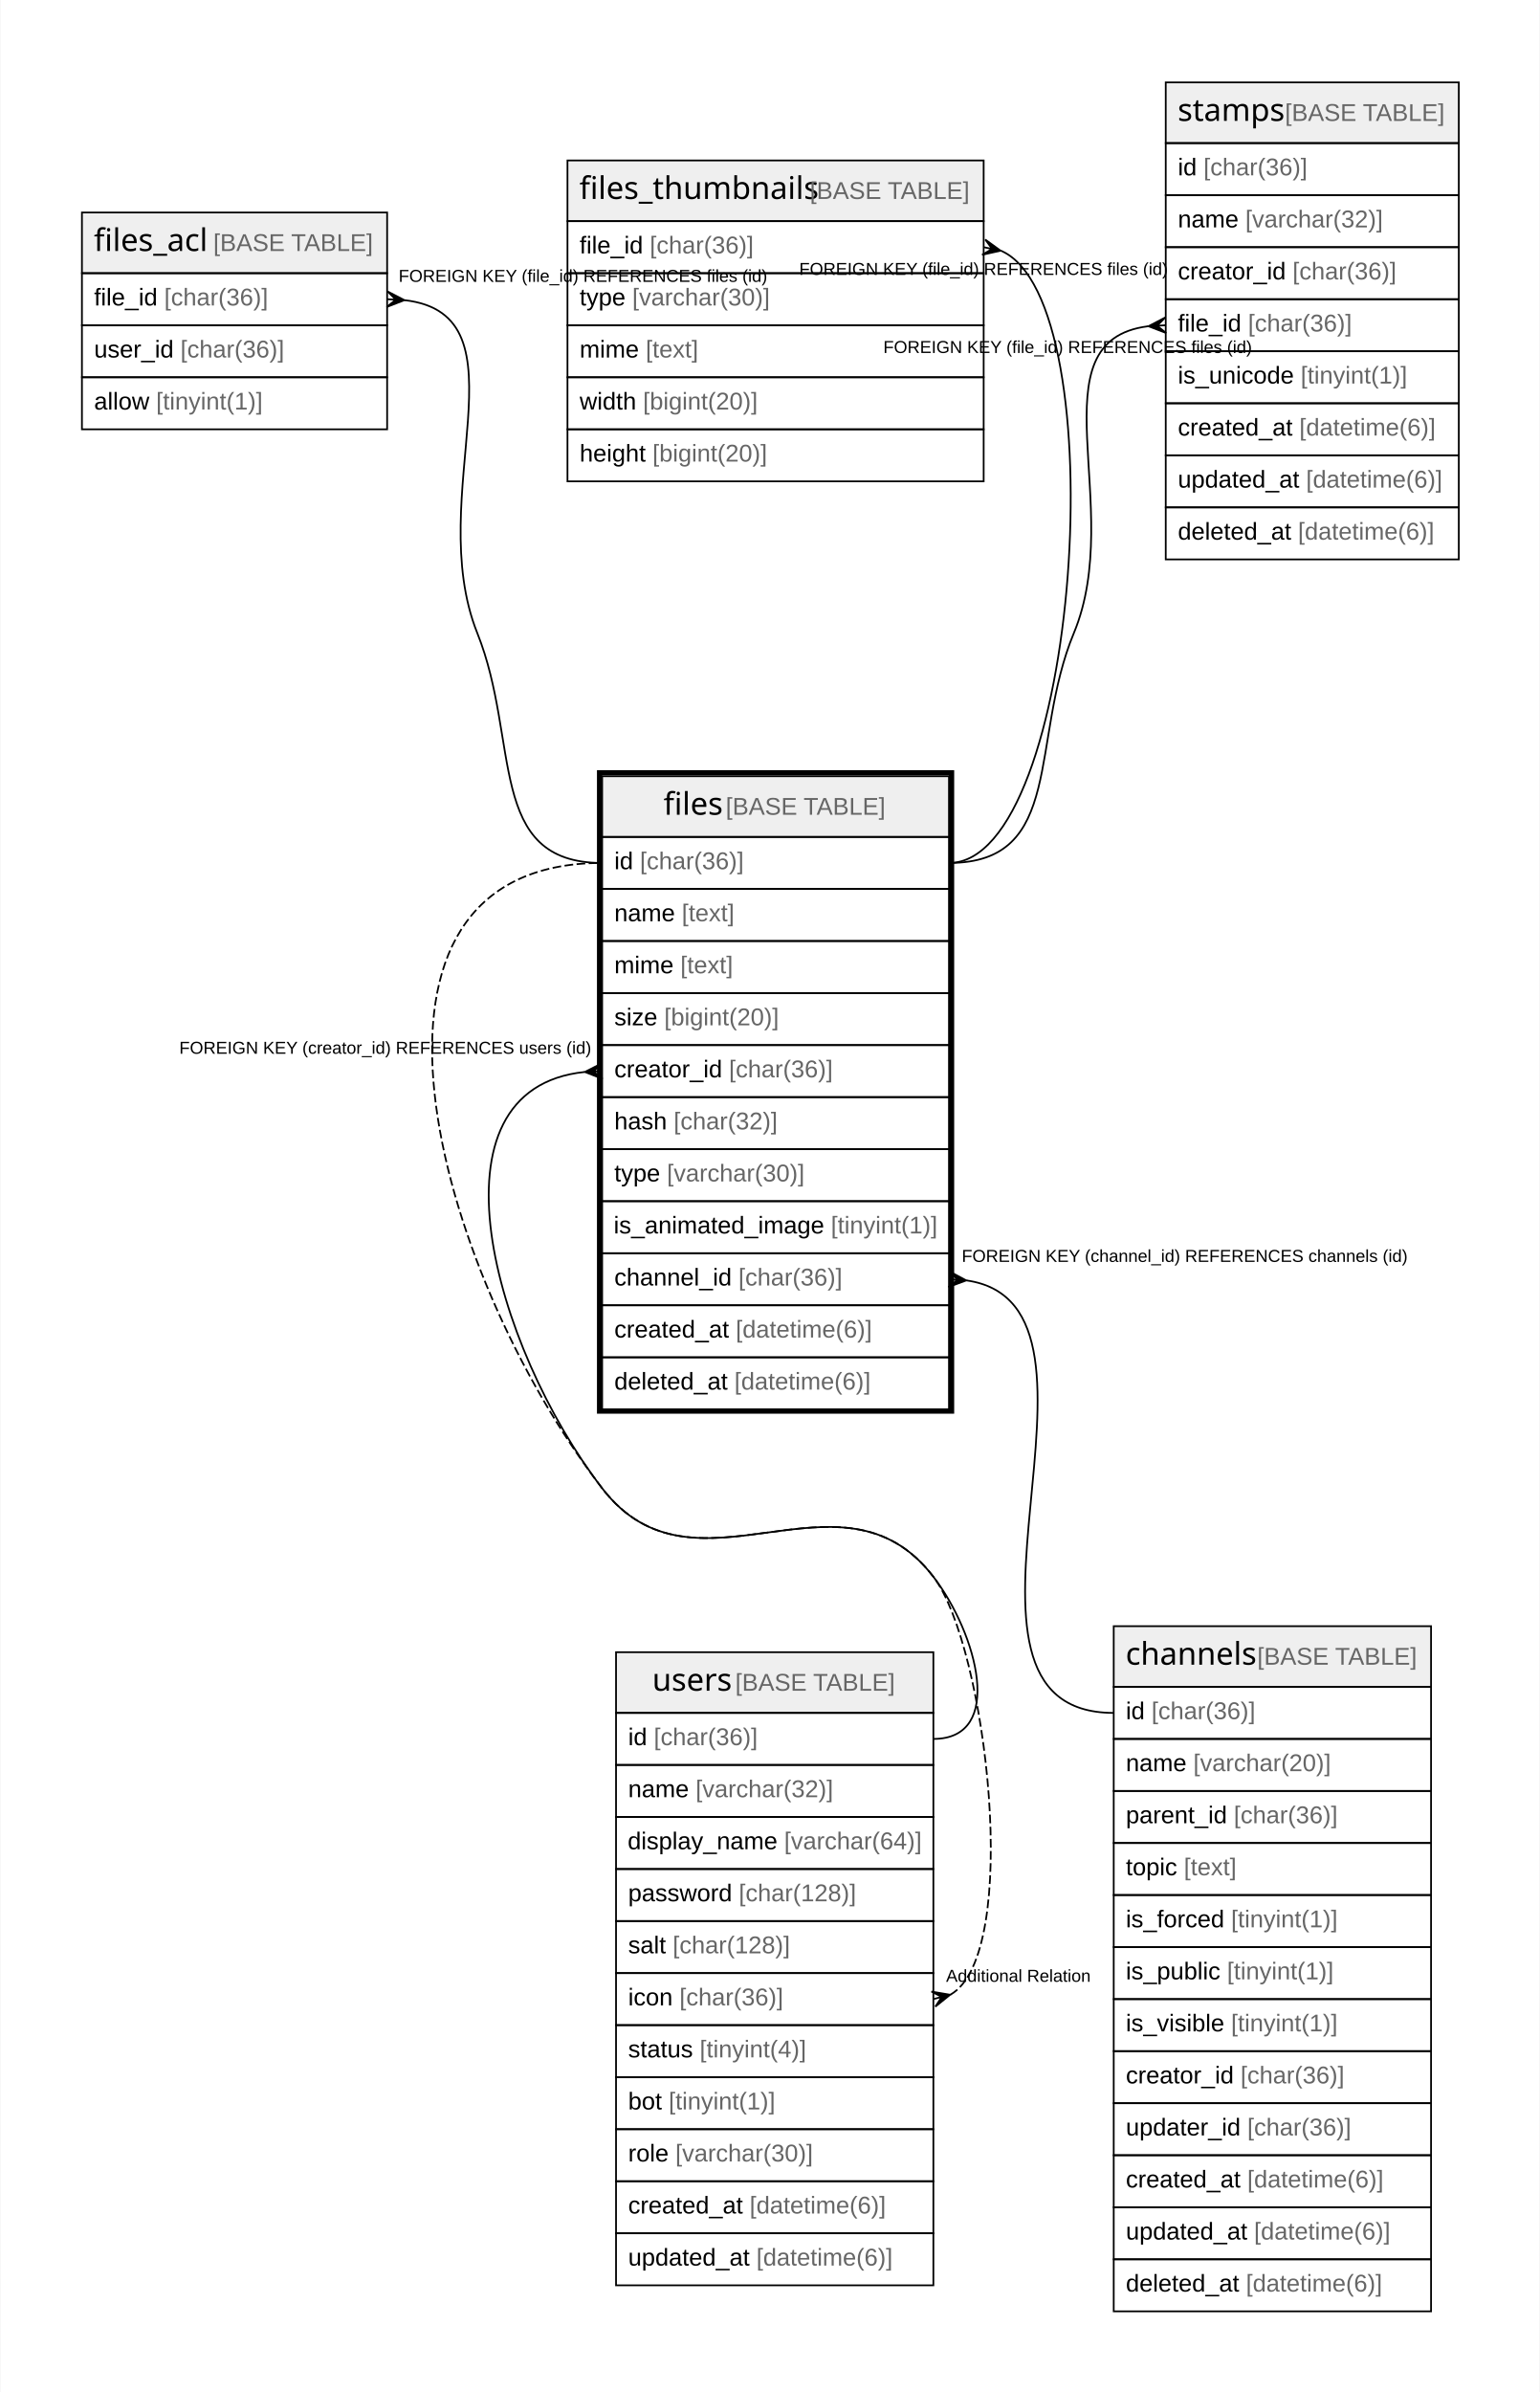
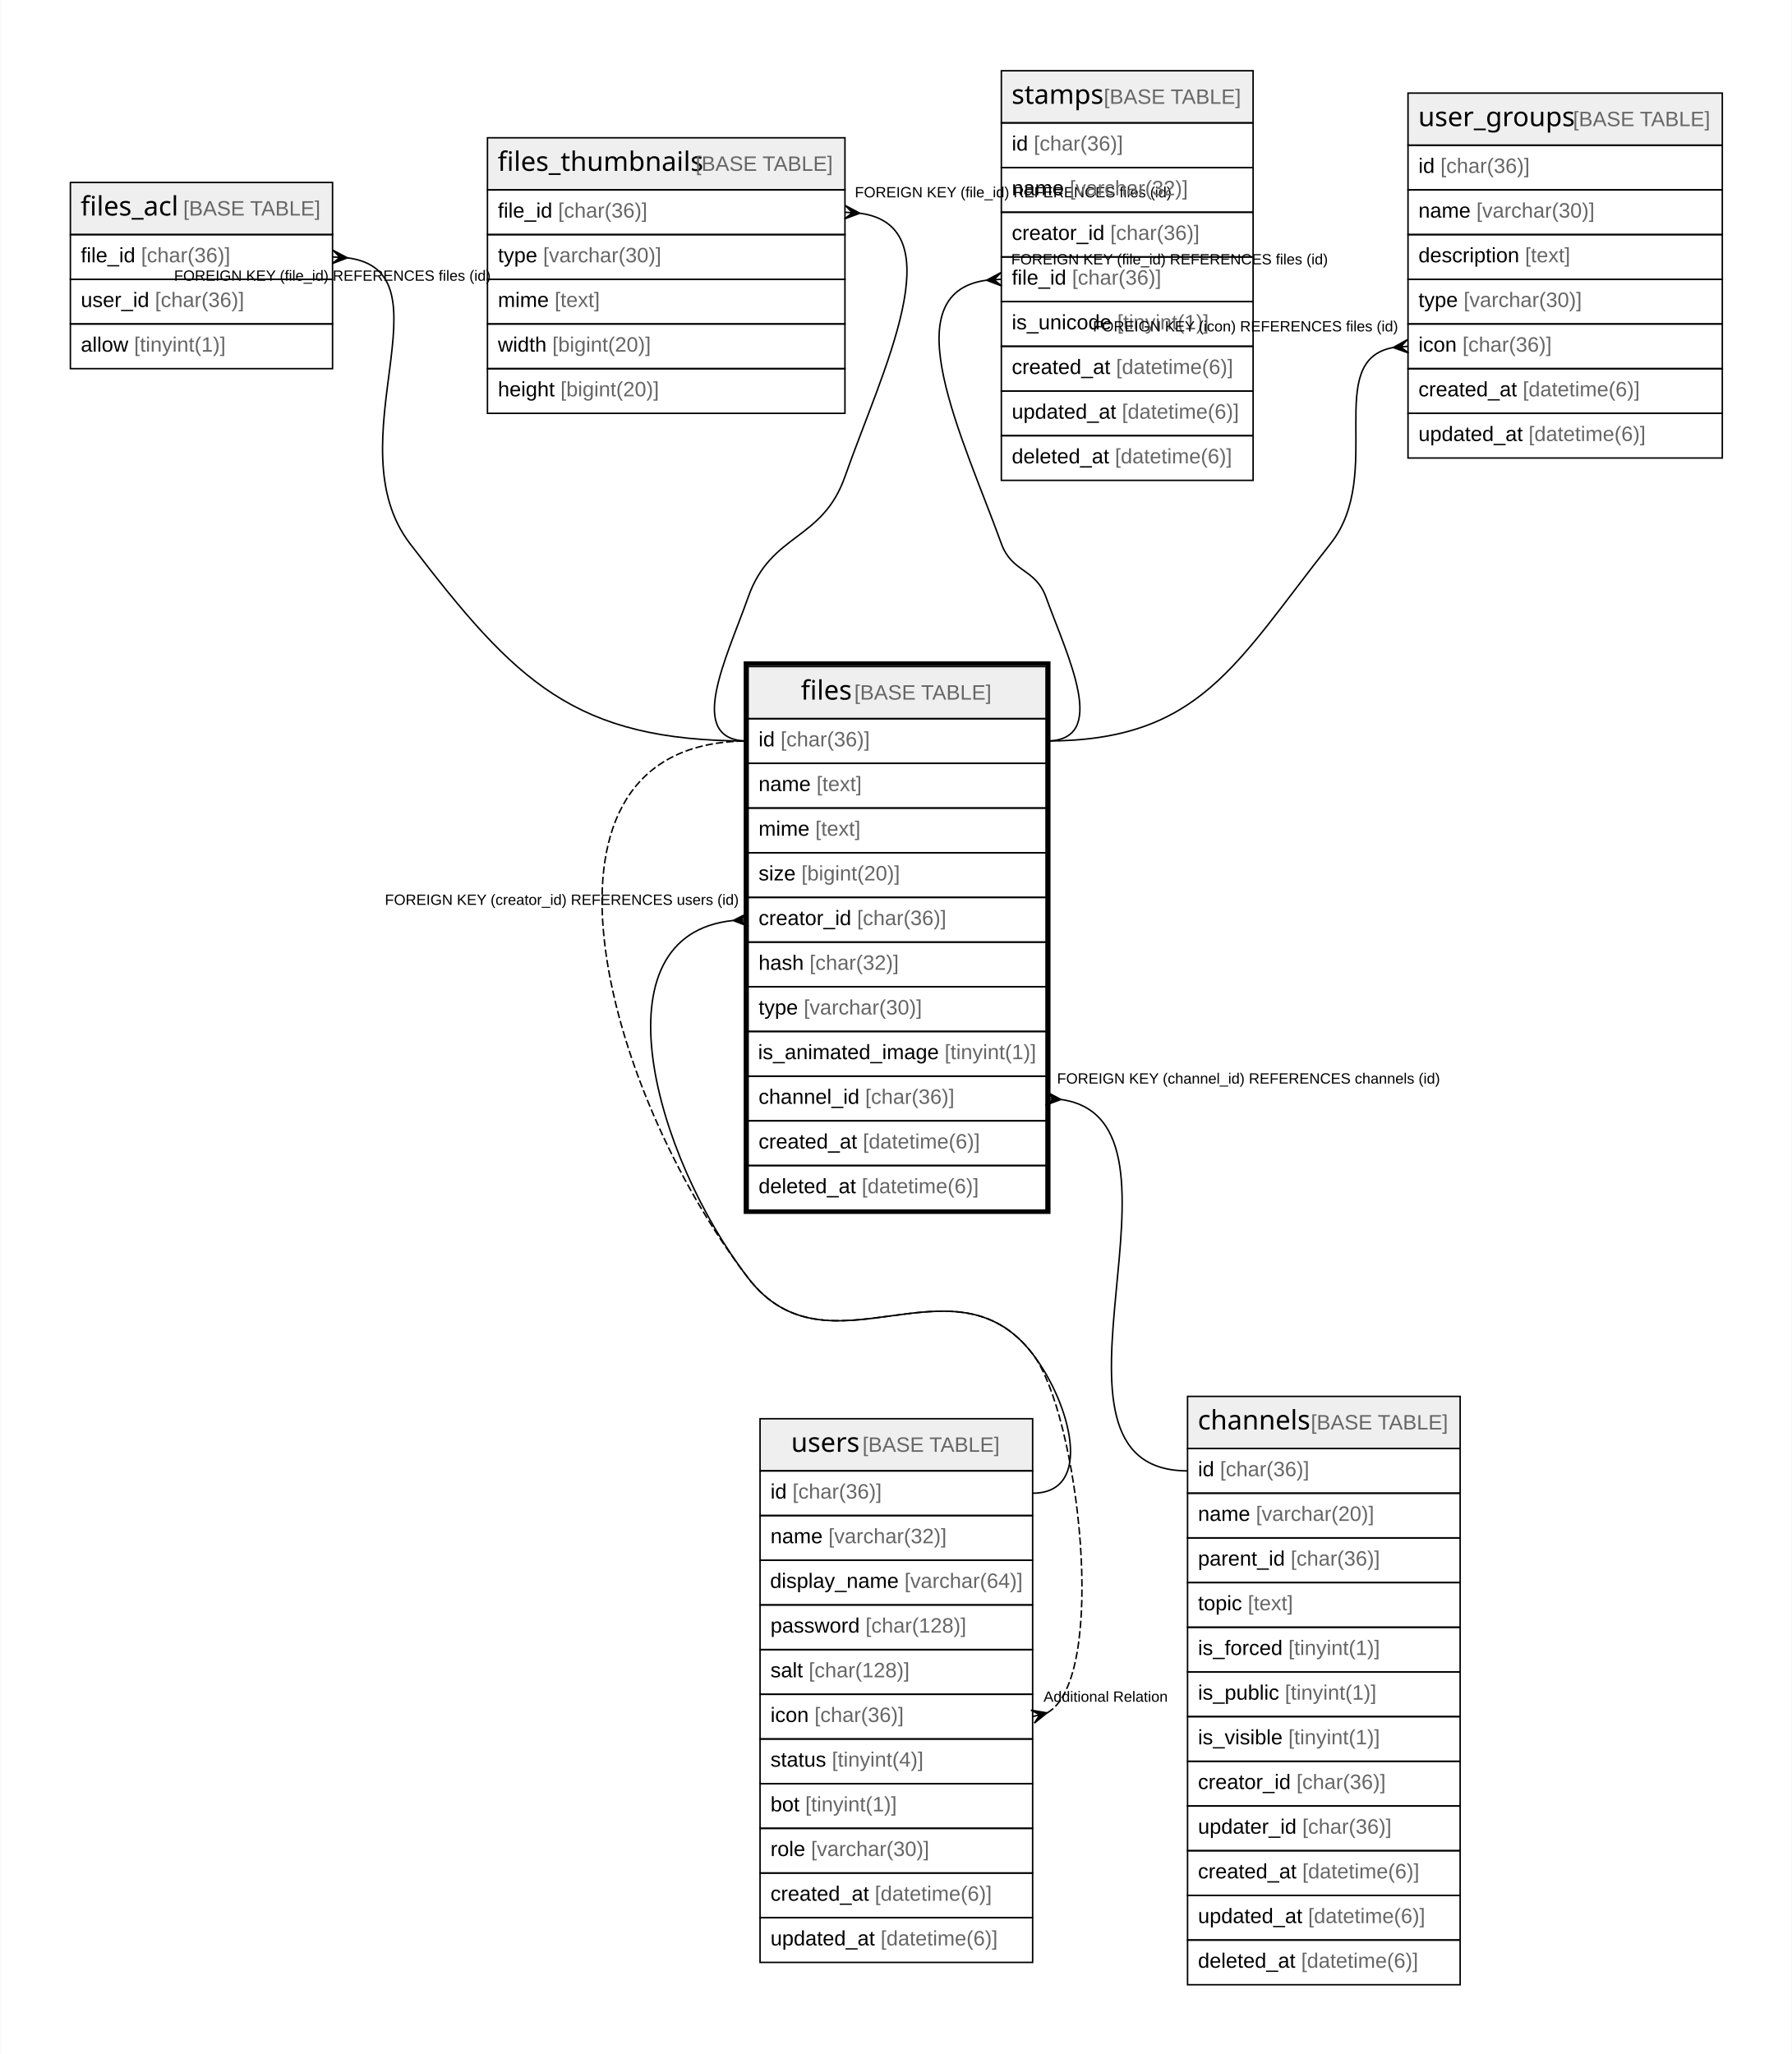
- <svg xmlns="http://www.w3.org/2000/svg" width="888pt" height="1379pt" viewBox="0.00 0.00 887.50 1379.00">
+ <svg xmlns="http://www.w3.org/2000/svg" width="1203pt" height="1379pt" viewBox="0.00 0.00 1202.50 1379.00">
  <g id="graph0" class="graph" transform="scale(1 1) rotate(0) translate(4 1375)">
-     <polygon fill="#ffffff" stroke="transparent" points="-4,4 -4,-1375 883.5,-1375 883.5,4 -4,4" />
+     <polygon fill="#ffffff" stroke="transparent" points="-4,4 -4,-1375 1198.5,-1375 1198.5,4 -4,4" />
    <g id="node1" class="node">
-       <polygon fill="#efefef" stroke="transparent" points="343,-892.5 343,-927.5 543,-927.5 543,-892.5 343,-892.5" />
-       <polygon fill="none" stroke="#000000" points="343,-892.5 343,-927.5 543,-927.5 543,-892.5 343,-892.5" />
-       <text text-anchor="start" x="378.375" y="-905.3" font-family="Arial Bold" font-size="18.00" fill="#000000">files</text>
-       <text text-anchor="start" x="410.372" y="-905.3" font-family="Arial" font-size="14.00" fill="#000000"> </text>
-       <text text-anchor="start" x="414.262" y="-905.3" font-family="Arial" font-size="14.00" fill="#666666">[BASE TABLE]</text>
-       <polygon fill="none" stroke="#000000" points="343,-862.5 343,-892.5 543,-892.5 543,-862.5 343,-862.5" />
-       <text text-anchor="start" x="350" y="-873.9" font-family="Arial" font-size="14.00" fill="#000000">id </text>
-       <text text-anchor="start" x="364.78" y="-873.9" font-family="Arial" font-size="14.00" fill="#666666">[char(36)]</text>
-       <polygon fill="none" stroke="#000000" points="343,-832.5 343,-862.5 543,-862.5 543,-832.5 343,-832.5" />
-       <text text-anchor="start" x="350" y="-843.9" font-family="Arial" font-size="14.00" fill="#000000">name </text>
-       <text text-anchor="start" x="388.899" y="-843.9" font-family="Arial" font-size="14.00" fill="#666666">[text]</text>
-       <polygon fill="none" stroke="#000000" points="343,-802.5 343,-832.5 543,-832.5 543,-802.5 343,-802.5" />
-       <text text-anchor="start" x="350" y="-813.9" font-family="Arial" font-size="14.00" fill="#000000">mime </text>
-       <text text-anchor="start" x="388.101" y="-813.9" font-family="Arial" font-size="14.00" fill="#666666">[text]</text>
-       <polygon fill="none" stroke="#000000" points="343,-772.5 343,-802.5 543,-802.5 543,-772.5 343,-772.5" />
-       <text text-anchor="start" x="350" y="-783.9" font-family="Arial" font-size="14.00" fill="#000000">size </text>
-       <text text-anchor="start" x="378.78" y="-783.9" font-family="Arial" font-size="14.00" fill="#666666">[bigint(20)]</text>
-       <polygon fill="none" stroke="#000000" points="343,-742.5 343,-772.5 543,-772.5 543,-742.5 343,-742.5" />
-       <text text-anchor="start" x="350" y="-753.9" font-family="Arial" font-size="14.00" fill="#000000">creator_id </text>
-       <text text-anchor="start" x="416.122" y="-753.9" font-family="Arial" font-size="14.00" fill="#666666">[char(36)]</text>
-       <polygon fill="none" stroke="#000000" points="343,-712.5 343,-742.5 543,-742.5 543,-712.5 343,-712.5" />
-       <text text-anchor="start" x="350" y="-723.9" font-family="Arial" font-size="14.00" fill="#000000">hash </text>
-       <text text-anchor="start" x="384.238" y="-723.9" font-family="Arial" font-size="14.00" fill="#666666">[char(32)]</text>
-       <polygon fill="none" stroke="#000000" points="343,-682.5 343,-712.5 543,-712.5 543,-682.5 343,-682.5" />
-       <text text-anchor="start" x="350" y="-693.9" font-family="Arial" font-size="14.00" fill="#000000">type </text>
-       <text text-anchor="start" x="380.346" y="-693.9" font-family="Arial" font-size="14.00" fill="#666666">[varchar(30)]</text>
-       <polygon fill="none" stroke="#000000" points="343,-652.5 343,-682.5 543,-682.5 543,-652.5 343,-652.5" />
-       <text text-anchor="start" x="349.654" y="-663.9" font-family="Arial" font-size="14.00" fill="#000000">is_animated_image </text>
-       <text text-anchor="start" x="474.902" y="-663.9" font-family="Arial" font-size="14.00" fill="#666666">[tinyint(1)]</text>
-       <polygon fill="none" stroke="#000000" points="343,-622.5 343,-652.5 543,-652.5 543,-622.5 343,-622.5" />
-       <text text-anchor="start" x="350" y="-633.9" font-family="Arial" font-size="14.00" fill="#000000">channel_id </text>
-       <text text-anchor="start" x="421.582" y="-633.9" font-family="Arial" font-size="14.00" fill="#666666">[char(36)]</text>
-       <polygon fill="none" stroke="#000000" points="343,-592.5 343,-622.5 543,-622.5 543,-592.5 343,-592.5" />
-       <text text-anchor="start" x="350" y="-603.9" font-family="Arial" font-size="14.00" fill="#000000">created_at </text>
-       <text text-anchor="start" x="420.028" y="-603.9" font-family="Arial" font-size="14.00" fill="#666666">[datetime(6)]</text>
-       <polygon fill="none" stroke="#000000" points="343,-562.5 343,-592.5 543,-592.5 543,-562.5 343,-562.5" />
-       <text text-anchor="start" x="350" y="-573.9" font-family="Arial" font-size="14.00" fill="#000000">deleted_at </text>
-       <text text-anchor="start" x="419.257" y="-573.9" font-family="Arial" font-size="14.00" fill="#666666">[datetime(6)]</text>
-       <polygon fill="none" stroke="#000000" stroke-width="3" points="341.5,-561.5 341.5,-929.5 544.5,-929.5 544.5,-561.5 341.5,-561.5" />
-     </g>
-     <g id="node5" class="node">
-       <polygon fill="#efefef" stroke="transparent" points="351,-387.5 351,-422.5 534,-422.5 534,-387.5 351,-387.5" />
-       <polygon fill="none" stroke="#000000" points="351,-387.5 351,-422.5 534,-422.5 534,-387.5 351,-387.5" />
-       <text text-anchor="start" x="371.871" y="-400.3" font-family="Arial Bold" font-size="18.00" fill="#000000">users</text>
-       <text text-anchor="start" x="415.875" y="-400.3" font-family="Arial" font-size="14.00" fill="#000000"> </text>
-       <text text-anchor="start" x="419.766" y="-400.3" font-family="Arial" font-size="14.00" fill="#666666">[BASE TABLE]</text>
-       <polygon fill="none" stroke="#000000" points="351,-357.5 351,-387.5 534,-387.5 534,-357.5 351,-357.5" />
-       <text text-anchor="start" x="358" y="-368.9" font-family="Arial" font-size="14.00" fill="#000000">id </text>
-       <text text-anchor="start" x="372.78" y="-368.9" font-family="Arial" font-size="14.00" fill="#666666">[char(36)]</text>
-       <polygon fill="none" stroke="#000000" points="351,-327.5 351,-357.5 534,-357.5 534,-327.5 351,-327.5" />
-       <text text-anchor="start" x="358" y="-338.9" font-family="Arial" font-size="14.00" fill="#000000">name </text>
-       <text text-anchor="start" x="396.899" y="-338.9" font-family="Arial" font-size="14.00" fill="#666666">[varchar(32)]</text>
-       <polygon fill="none" stroke="#000000" points="351,-297.5 351,-327.5 534,-327.5 534,-297.5 351,-297.5" />
-       <text text-anchor="start" x="357.71" y="-308.9" font-family="Arial" font-size="14.00" fill="#000000">display_name </text>
-       <text text-anchor="start" x="447.953" y="-308.9" font-family="Arial" font-size="14.00" fill="#666666">[varchar(64)]</text>
-       <polygon fill="none" stroke="#000000" points="351,-267.5 351,-297.5 534,-297.5 534,-267.5 351,-267.5" />
-       <text text-anchor="start" x="358" y="-278.9" font-family="Arial" font-size="14.00" fill="#000000">password </text>
-       <text text-anchor="start" x="421.788" y="-278.9" font-family="Arial" font-size="14.00" fill="#666666">[char(128)]</text>
-       <polygon fill="none" stroke="#000000" points="351,-237.5 351,-267.5 534,-267.5 534,-237.5 351,-237.5" />
-       <text text-anchor="start" x="358" y="-248.9" font-family="Arial" font-size="14.00" fill="#000000">salt </text>
-       <text text-anchor="start" x="383.67" y="-248.9" font-family="Arial" font-size="14.00" fill="#666666">[char(128)]</text>
-       <polygon fill="none" stroke="#000000" points="351,-207.5 351,-237.5 534,-237.5 534,-207.5 351,-207.5" />
-       <text text-anchor="start" x="358" y="-218.9" font-family="Arial" font-size="14.00" fill="#000000">icon </text>
-       <text text-anchor="start" x="387.562" y="-218.9" font-family="Arial" font-size="14.00" fill="#666666">[char(36)]</text>
-       <polygon fill="none" stroke="#000000" points="351,-177.5 351,-207.5 534,-207.5 534,-177.5 351,-177.5" />
-       <text text-anchor="start" x="358" y="-188.9" font-family="Arial" font-size="14.00" fill="#000000">status </text>
-       <text text-anchor="start" x="399.237" y="-188.9" font-family="Arial" font-size="14.00" fill="#666666">[tinyint(4)]</text>
-       <polygon fill="none" stroke="#000000" points="351,-147.5 351,-177.5 534,-177.5 534,-147.5 351,-147.5" />
-       <text text-anchor="start" x="358" y="-158.9" font-family="Arial" font-size="14.00" fill="#000000">bot </text>
-       <text text-anchor="start" x="381.346" y="-158.9" font-family="Arial" font-size="14.00" fill="#666666">[tinyint(1)]</text>
-       <polygon fill="none" stroke="#000000" points="351,-117.5 351,-147.5 534,-147.5 534,-117.5 351,-117.5" />
-       <text text-anchor="start" x="358" y="-128.9" font-family="Arial" font-size="14.00" fill="#000000">role </text>
-       <text text-anchor="start" x="385.223" y="-128.9" font-family="Arial" font-size="14.00" fill="#666666">[varchar(30)]</text>
-       <polygon fill="none" stroke="#000000" points="351,-87.5 351,-117.5 534,-117.5 534,-87.5 351,-87.5" />
-       <text text-anchor="start" x="358" y="-98.9" font-family="Arial" font-size="14.00" fill="#000000">created_at </text>
-       <text text-anchor="start" x="428.028" y="-98.9" font-family="Arial" font-size="14.00" fill="#666666">[datetime(6)]</text>
-       <polygon fill="none" stroke="#000000" points="351,-57.5 351,-87.5 534,-87.5 534,-57.5 351,-57.5" />
-       <text text-anchor="start" x="358" y="-68.9" font-family="Arial" font-size="14.00" fill="#000000">updated_at </text>
-       <text text-anchor="start" x="431.933" y="-68.9" font-family="Arial" font-size="14.00" fill="#666666">[datetime(6)]</text>
-     </g>
-     <g id="edge5" class="edge">
-       <path fill="none" stroke="#000000" d="M332.84,-756.993C238.911,-747.237 280.055,-598.958 343,-517 396.518,-447.317 480.482,-535.683 534,-466 559.312,-433.043 575.556,-372.5 534,-372.5" />
-       <polygon fill="#000000" stroke="#000000" points="333.012,-757.002 342.776,-761.994 338.006,-757.251 343,-757.5 343,-757.5 343,-757.5 338.006,-757.251 343.224,-753.006 333.012,-757.002 333.012,-757.002" />
-       <text text-anchor="start" x="99.112" y="-767.5" font-family="Arial" font-size="10.00" fill="#000000">FOREIGN KEY (creator_id) REFERENCES users (id)</text>
+       <polygon fill="#efefef" stroke="transparent" points="498,-892.5 498,-927.5 698,-927.5 698,-892.5 498,-892.5" />
+       <polygon fill="none" stroke="#000000" points="498,-892.5 498,-927.5 698,-927.5 698,-892.5 498,-892.5" />
+       <text text-anchor="start" x="533.375" y="-905.3" font-family="Arial Bold" font-size="18.00" fill="#000000">files</text>
+       <text text-anchor="start" x="565.371" y="-905.3" font-family="Arial" font-size="14.00" fill="#000000"> </text>
+       <text text-anchor="start" x="569.262" y="-905.3" font-family="Arial" font-size="14.00" fill="#666666">[BASE TABLE]</text>
+       <polygon fill="none" stroke="#000000" points="498,-862.5 498,-892.5 698,-892.5 698,-862.5 498,-862.5" />
+       <text text-anchor="start" x="505" y="-873.9" font-family="Arial" font-size="14.00" fill="#000000">id </text>
+       <text text-anchor="start" x="519.78" y="-873.9" font-family="Arial" font-size="14.00" fill="#666666">[char(36)]</text>
+       <polygon fill="none" stroke="#000000" points="498,-832.5 498,-862.5 698,-862.5 698,-832.5 498,-832.5" />
+       <text text-anchor="start" x="505" y="-843.9" font-family="Arial" font-size="14.00" fill="#000000">name </text>
+       <text text-anchor="start" x="543.899" y="-843.9" font-family="Arial" font-size="14.00" fill="#666666">[text]</text>
+       <polygon fill="none" stroke="#000000" points="498,-802.5 498,-832.5 698,-832.5 698,-802.5 498,-802.5" />
+       <text text-anchor="start" x="505" y="-813.9" font-family="Arial" font-size="14.00" fill="#000000">mime </text>
+       <text text-anchor="start" x="543.101" y="-813.9" font-family="Arial" font-size="14.00" fill="#666666">[text]</text>
+       <polygon fill="none" stroke="#000000" points="498,-772.5 498,-802.5 698,-802.5 698,-772.5 498,-772.5" />
+       <text text-anchor="start" x="505" y="-783.9" font-family="Arial" font-size="14.00" fill="#000000">size </text>
+       <text text-anchor="start" x="533.78" y="-783.9" font-family="Arial" font-size="14.00" fill="#666666">[bigint(20)]</text>
+       <polygon fill="none" stroke="#000000" points="498,-742.5 498,-772.5 698,-772.5 698,-742.5 498,-742.5" />
+       <text text-anchor="start" x="505" y="-753.9" font-family="Arial" font-size="14.00" fill="#000000">creator_id </text>
+       <text text-anchor="start" x="571.122" y="-753.9" font-family="Arial" font-size="14.00" fill="#666666">[char(36)]</text>
+       <polygon fill="none" stroke="#000000" points="498,-712.5 498,-742.5 698,-742.5 698,-712.5 498,-712.5" />
+       <text text-anchor="start" x="505" y="-723.9" font-family="Arial" font-size="14.00" fill="#000000">hash </text>
+       <text text-anchor="start" x="539.238" y="-723.9" font-family="Arial" font-size="14.00" fill="#666666">[char(32)]</text>
+       <polygon fill="none" stroke="#000000" points="498,-682.5 498,-712.5 698,-712.5 698,-682.5 498,-682.5" />
+       <text text-anchor="start" x="505" y="-693.9" font-family="Arial" font-size="14.00" fill="#000000">type </text>
+       <text text-anchor="start" x="535.346" y="-693.9" font-family="Arial" font-size="14.00" fill="#666666">[varchar(30)]</text>
+       <polygon fill="none" stroke="#000000" points="498,-652.5 498,-682.5 698,-682.5 698,-652.5 498,-652.5" />
+       <text text-anchor="start" x="504.654" y="-663.9" font-family="Arial" font-size="14.00" fill="#000000">is_animated_image </text>
+       <text text-anchor="start" x="629.902" y="-663.9" font-family="Arial" font-size="14.00" fill="#666666">[tinyint(1)]</text>
+       <polygon fill="none" stroke="#000000" points="498,-622.5 498,-652.5 698,-652.5 698,-622.5 498,-622.5" />
+       <text text-anchor="start" x="505" y="-633.9" font-family="Arial" font-size="14.00" fill="#000000">channel_id </text>
+       <text text-anchor="start" x="576.582" y="-633.9" font-family="Arial" font-size="14.00" fill="#666666">[char(36)]</text>
+       <polygon fill="none" stroke="#000000" points="498,-592.5 498,-622.5 698,-622.5 698,-592.5 498,-592.5" />
+       <text text-anchor="start" x="505" y="-603.9" font-family="Arial" font-size="14.00" fill="#000000">created_at </text>
+       <text text-anchor="start" x="575.028" y="-603.9" font-family="Arial" font-size="14.00" fill="#666666">[datetime(6)]</text>
+       <polygon fill="none" stroke="#000000" points="498,-562.5 498,-592.5 698,-592.5 698,-562.5 498,-562.5" />
+       <text text-anchor="start" x="505" y="-573.9" font-family="Arial" font-size="14.00" fill="#000000">deleted_at </text>
+       <text text-anchor="start" x="574.257" y="-573.9" font-family="Arial" font-size="14.00" fill="#666666">[datetime(6)]</text>
+       <polygon fill="none" stroke="#000000" stroke-width="3" points="496.5,-561.5 496.5,-929.5 699.5,-929.5 699.5,-561.5 496.5,-561.5" />
    </g>
    <g id="node6" class="node">
-       <polygon fill="#efefef" stroke="transparent" points="638,-402.5 638,-437.5 821,-437.5 821,-402.5 638,-402.5" />
-       <polygon fill="none" stroke="#000000" points="638,-402.5 638,-437.5 821,-437.5 821,-402.5 638,-402.5" />
-       <text text-anchor="start" x="644.861" y="-415.3" font-family="Arial Bold" font-size="18.00" fill="#000000">channels</text>
-       <text text-anchor="start" x="716.886" y="-415.3" font-family="Arial" font-size="14.00" fill="#000000"> </text>
-       <text text-anchor="start" x="720.776" y="-415.3" font-family="Arial" font-size="14.00" fill="#666666">[BASE TABLE]</text>
-       <polygon fill="none" stroke="#000000" points="638,-372.5 638,-402.5 821,-402.5 821,-372.5 638,-372.5" />
-       <text text-anchor="start" x="645" y="-383.9" font-family="Arial" font-size="14.00" fill="#000000">id </text>
-       <text text-anchor="start" x="659.78" y="-383.9" font-family="Arial" font-size="14.00" fill="#666666">[char(36)]</text>
-       <polygon fill="none" stroke="#000000" points="638,-342.5 638,-372.5 821,-372.5 821,-342.5 638,-342.5" />
-       <text text-anchor="start" x="645" y="-353.9" font-family="Arial" font-size="14.00" fill="#000000">name </text>
-       <text text-anchor="start" x="683.899" y="-353.9" font-family="Arial" font-size="14.00" fill="#666666">[varchar(20)]</text>
-       <polygon fill="none" stroke="#000000" points="638,-312.5 638,-342.5 821,-342.5 821,-312.5 638,-312.5" />
-       <text text-anchor="start" x="645" y="-323.9" font-family="Arial" font-size="14.00" fill="#000000">parent_id </text>
-       <text text-anchor="start" x="707.244" y="-323.9" font-family="Arial" font-size="14.00" fill="#666666">[char(36)]</text>
-       <polygon fill="none" stroke="#000000" points="638,-282.5 638,-312.5 821,-312.5 821,-282.5 638,-282.5" />
-       <text text-anchor="start" x="645" y="-293.9" font-family="Arial" font-size="14.00" fill="#000000">topic </text>
-       <text text-anchor="start" x="678.453" y="-293.9" font-family="Arial" font-size="14.00" fill="#666666">[text]</text>
-       <polygon fill="none" stroke="#000000" points="638,-252.5 638,-282.5 821,-282.5 821,-252.5 638,-252.5" />
-       <text text-anchor="start" x="645" y="-263.9" font-family="Arial" font-size="14.00" fill="#000000">is_forced </text>
-       <text text-anchor="start" x="705.679" y="-263.9" font-family="Arial" font-size="14.00" fill="#666666">[tinyint(1)]</text>
-       <polygon fill="none" stroke="#000000" points="638,-222.5 638,-252.5 821,-252.5 821,-222.5 638,-222.5" />
-       <text text-anchor="start" x="645" y="-233.9" font-family="Arial" font-size="14.00" fill="#000000">is_public </text>
-       <text text-anchor="start" x="703.341" y="-233.9" font-family="Arial" font-size="14.00" fill="#666666">[tinyint(1)]</text>
-       <polygon fill="none" stroke="#000000" points="638,-192.5 638,-222.5 821,-222.5 821,-192.5 638,-192.5" />
-       <text text-anchor="start" x="645" y="-203.9" font-family="Arial" font-size="14.00" fill="#000000">is_visible </text>
-       <text text-anchor="start" x="705.665" y="-203.9" font-family="Arial" font-size="14.00" fill="#666666">[tinyint(1)]</text>
-       <polygon fill="none" stroke="#000000" points="638,-162.5 638,-192.5 821,-192.5 821,-162.5 638,-162.5" />
-       <text text-anchor="start" x="645" y="-173.9" font-family="Arial" font-size="14.00" fill="#000000">creator_id </text>
-       <text text-anchor="start" x="711.122" y="-173.9" font-family="Arial" font-size="14.00" fill="#666666">[char(36)]</text>
-       <polygon fill="none" stroke="#000000" points="638,-132.5 638,-162.5 821,-162.5 821,-132.5 638,-132.5" />
-       <text text-anchor="start" x="645" y="-143.9" font-family="Arial" font-size="14.00" fill="#000000">updater_id </text>
-       <text text-anchor="start" x="715.027" y="-143.9" font-family="Arial" font-size="14.00" fill="#666666">[char(36)]</text>
-       <polygon fill="none" stroke="#000000" points="638,-102.5 638,-132.5 821,-132.5 821,-102.5 638,-102.5" />
-       <text text-anchor="start" x="645" y="-113.9" font-family="Arial" font-size="14.00" fill="#000000">created_at </text>
-       <text text-anchor="start" x="715.028" y="-113.9" font-family="Arial" font-size="14.00" fill="#666666">[datetime(6)]</text>
-       <polygon fill="none" stroke="#000000" points="638,-72.5 638,-102.5 821,-102.5 821,-72.5 638,-72.5" />
-       <text text-anchor="start" x="645" y="-83.9" font-family="Arial" font-size="14.00" fill="#000000">updated_at </text>
-       <text text-anchor="start" x="718.933" y="-83.9" font-family="Arial" font-size="14.00" fill="#666666">[datetime(6)]</text>
-       <polygon fill="none" stroke="#000000" points="638,-42.5 638,-72.5 821,-72.5 821,-42.5 638,-42.5" />
-       <text text-anchor="start" x="645" y="-53.9" font-family="Arial" font-size="14.00" fill="#000000">deleted_at </text>
-       <text text-anchor="start" x="714.257" y="-53.9" font-family="Arial" font-size="14.00" fill="#666666">[datetime(6)]</text>
+       <polygon fill="#efefef" stroke="transparent" points="506,-387.5 506,-422.5 689,-422.5 689,-387.5 506,-387.5" />
+       <polygon fill="none" stroke="#000000" points="506,-387.5 506,-422.5 689,-422.5 689,-387.5 506,-387.5" />
+       <text text-anchor="start" x="526.871" y="-400.3" font-family="Arial Bold" font-size="18.00" fill="#000000">users</text>
+       <text text-anchor="start" x="570.875" y="-400.3" font-family="Arial" font-size="14.00" fill="#000000"> </text>
+       <text text-anchor="start" x="574.766" y="-400.3" font-family="Arial" font-size="14.00" fill="#666666">[BASE TABLE]</text>
+       <polygon fill="none" stroke="#000000" points="506,-357.5 506,-387.5 689,-387.5 689,-357.5 506,-357.5" />
+       <text text-anchor="start" x="513" y="-368.9" font-family="Arial" font-size="14.00" fill="#000000">id </text>
+       <text text-anchor="start" x="527.78" y="-368.9" font-family="Arial" font-size="14.00" fill="#666666">[char(36)]</text>
+       <polygon fill="none" stroke="#000000" points="506,-327.5 506,-357.5 689,-357.5 689,-327.5 506,-327.5" />
+       <text text-anchor="start" x="513" y="-338.9" font-family="Arial" font-size="14.00" fill="#000000">name </text>
+       <text text-anchor="start" x="551.899" y="-338.9" font-family="Arial" font-size="14.00" fill="#666666">[varchar(32)]</text>
+       <polygon fill="none" stroke="#000000" points="506,-297.5 506,-327.5 689,-327.5 689,-297.5 506,-297.5" />
+       <text text-anchor="start" x="512.71" y="-308.9" font-family="Arial" font-size="14.00" fill="#000000">display_name </text>
+       <text text-anchor="start" x="602.953" y="-308.9" font-family="Arial" font-size="14.00" fill="#666666">[varchar(64)]</text>
+       <polygon fill="none" stroke="#000000" points="506,-267.5 506,-297.5 689,-297.5 689,-267.5 506,-267.5" />
+       <text text-anchor="start" x="513" y="-278.9" font-family="Arial" font-size="14.00" fill="#000000">password </text>
+       <text text-anchor="start" x="576.788" y="-278.9" font-family="Arial" font-size="14.00" fill="#666666">[char(128)]</text>
+       <polygon fill="none" stroke="#000000" points="506,-237.5 506,-267.5 689,-267.5 689,-237.5 506,-237.5" />
+       <text text-anchor="start" x="513" y="-248.9" font-family="Arial" font-size="14.00" fill="#000000">salt </text>
+       <text text-anchor="start" x="538.67" y="-248.9" font-family="Arial" font-size="14.00" fill="#666666">[char(128)]</text>
+       <polygon fill="none" stroke="#000000" points="506,-207.5 506,-237.5 689,-237.5 689,-207.5 506,-207.5" />
+       <text text-anchor="start" x="513" y="-218.9" font-family="Arial" font-size="14.00" fill="#000000">icon </text>
+       <text text-anchor="start" x="542.562" y="-218.9" font-family="Arial" font-size="14.00" fill="#666666">[char(36)]</text>
+       <polygon fill="none" stroke="#000000" points="506,-177.5 506,-207.5 689,-207.5 689,-177.5 506,-177.5" />
+       <text text-anchor="start" x="513" y="-188.9" font-family="Arial" font-size="14.00" fill="#000000">status </text>
+       <text text-anchor="start" x="554.237" y="-188.9" font-family="Arial" font-size="14.00" fill="#666666">[tinyint(4)]</text>
+       <polygon fill="none" stroke="#000000" points="506,-147.5 506,-177.5 689,-177.5 689,-147.5 506,-147.5" />
+       <text text-anchor="start" x="513" y="-158.9" font-family="Arial" font-size="14.00" fill="#000000">bot </text>
+       <text text-anchor="start" x="536.346" y="-158.9" font-family="Arial" font-size="14.00" fill="#666666">[tinyint(1)]</text>
+       <polygon fill="none" stroke="#000000" points="506,-117.5 506,-147.5 689,-147.5 689,-117.5 506,-117.5" />
+       <text text-anchor="start" x="513" y="-128.9" font-family="Arial" font-size="14.00" fill="#000000">role </text>
+       <text text-anchor="start" x="540.223" y="-128.9" font-family="Arial" font-size="14.00" fill="#666666">[varchar(30)]</text>
+       <polygon fill="none" stroke="#000000" points="506,-87.5 506,-117.5 689,-117.5 689,-87.5 506,-87.5" />
+       <text text-anchor="start" x="513" y="-98.9" font-family="Arial" font-size="14.00" fill="#000000">created_at </text>
+       <text text-anchor="start" x="583.028" y="-98.9" font-family="Arial" font-size="14.00" fill="#666666">[datetime(6)]</text>
+       <polygon fill="none" stroke="#000000" points="506,-57.5 506,-87.5 689,-87.5 689,-57.5 506,-57.5" />
+       <text text-anchor="start" x="513" y="-68.9" font-family="Arial" font-size="14.00" fill="#000000">updated_at </text>
+       <text text-anchor="start" x="586.933" y="-68.9" font-family="Arial" font-size="14.00" fill="#666666">[datetime(6)]</text>
    </g>
    <g id="edge6" class="edge">
-       <path fill="none" stroke="#000000" d="M553.091,-636.827C653.461,-622.592 522.736,-387.5 638,-387.5" />
-       <polygon fill="#000000" stroke="#000000" points="552.978,-636.834 542.7,-633.01 547.989,-637.167 543,-637.5 543,-637.5 543,-637.5 547.989,-637.167 543.3,-641.99 552.978,-636.834 552.978,-636.834" />
-       <text text-anchor="start" x="550.378" y="-647.5" font-family="Arial" font-size="10.00" fill="#000000">FOREIGN KEY (channel_id) REFERENCES channels (id)</text>
+       <path fill="none" stroke="#000000" d="M487.84,-756.993C393.911,-747.237 435.055,-598.958 498,-517 551.518,-447.317 635.482,-535.683 689,-466 714.312,-433.043 730.556,-372.5 689,-372.5" />
+       <polygon fill="#000000" stroke="#000000" points="488.012,-757.002 497.776,-761.994 493.006,-757.251 498,-757.5 498,-757.5 498,-757.5 493.006,-757.251 498.224,-753.006 488.012,-757.002 488.012,-757.002" />
+       <text text-anchor="start" x="254.112" y="-767.5" font-family="Arial" font-size="10.00" fill="#000000">FOREIGN KEY (creator_id) REFERENCES users (id)</text>
+     </g>
+     <g id="node7" class="node">
+       <polygon fill="#efefef" stroke="transparent" points="793,-402.5 793,-437.5 976,-437.5 976,-402.5 793,-402.5" />
+       <polygon fill="none" stroke="#000000" points="793,-402.5 793,-437.5 976,-437.5 976,-402.5 793,-402.5" />
+       <text text-anchor="start" x="799.861" y="-415.3" font-family="Arial Bold" font-size="18.00" fill="#000000">channels</text>
+       <text text-anchor="start" x="871.886" y="-415.3" font-family="Arial" font-size="14.00" fill="#000000"> </text>
+       <text text-anchor="start" x="875.776" y="-415.3" font-family="Arial" font-size="14.00" fill="#666666">[BASE TABLE]</text>
+       <polygon fill="none" stroke="#000000" points="793,-372.5 793,-402.5 976,-402.5 976,-372.5 793,-372.5" />
+       <text text-anchor="start" x="800" y="-383.9" font-family="Arial" font-size="14.00" fill="#000000">id </text>
+       <text text-anchor="start" x="814.78" y="-383.9" font-family="Arial" font-size="14.00" fill="#666666">[char(36)]</text>
+       <polygon fill="none" stroke="#000000" points="793,-342.5 793,-372.5 976,-372.5 976,-342.5 793,-342.5" />
+       <text text-anchor="start" x="800" y="-353.9" font-family="Arial" font-size="14.00" fill="#000000">name </text>
+       <text text-anchor="start" x="838.899" y="-353.9" font-family="Arial" font-size="14.00" fill="#666666">[varchar(20)]</text>
+       <polygon fill="none" stroke="#000000" points="793,-312.5 793,-342.5 976,-342.5 976,-312.5 793,-312.5" />
+       <text text-anchor="start" x="800" y="-323.9" font-family="Arial" font-size="14.00" fill="#000000">parent_id </text>
+       <text text-anchor="start" x="862.244" y="-323.9" font-family="Arial" font-size="14.00" fill="#666666">[char(36)]</text>
+       <polygon fill="none" stroke="#000000" points="793,-282.5 793,-312.5 976,-312.5 976,-282.5 793,-282.5" />
+       <text text-anchor="start" x="800" y="-293.9" font-family="Arial" font-size="14.00" fill="#000000">topic </text>
+       <text text-anchor="start" x="833.453" y="-293.9" font-family="Arial" font-size="14.00" fill="#666666">[text]</text>
+       <polygon fill="none" stroke="#000000" points="793,-252.5 793,-282.5 976,-282.5 976,-252.5 793,-252.5" />
+       <text text-anchor="start" x="800" y="-263.9" font-family="Arial" font-size="14.00" fill="#000000">is_forced </text>
+       <text text-anchor="start" x="860.679" y="-263.9" font-family="Arial" font-size="14.00" fill="#666666">[tinyint(1)]</text>
+       <polygon fill="none" stroke="#000000" points="793,-222.5 793,-252.5 976,-252.5 976,-222.5 793,-222.5" />
+       <text text-anchor="start" x="800" y="-233.9" font-family="Arial" font-size="14.00" fill="#000000">is_public </text>
+       <text text-anchor="start" x="858.341" y="-233.9" font-family="Arial" font-size="14.00" fill="#666666">[tinyint(1)]</text>
+       <polygon fill="none" stroke="#000000" points="793,-192.5 793,-222.5 976,-222.5 976,-192.5 793,-192.5" />
+       <text text-anchor="start" x="800" y="-203.9" font-family="Arial" font-size="14.00" fill="#000000">is_visible </text>
+       <text text-anchor="start" x="860.665" y="-203.9" font-family="Arial" font-size="14.00" fill="#666666">[tinyint(1)]</text>
+       <polygon fill="none" stroke="#000000" points="793,-162.5 793,-192.5 976,-192.5 976,-162.5 793,-162.5" />
+       <text text-anchor="start" x="800" y="-173.9" font-family="Arial" font-size="14.00" fill="#000000">creator_id </text>
+       <text text-anchor="start" x="866.122" y="-173.9" font-family="Arial" font-size="14.00" fill="#666666">[char(36)]</text>
+       <polygon fill="none" stroke="#000000" points="793,-132.5 793,-162.5 976,-162.5 976,-132.5 793,-132.5" />
+       <text text-anchor="start" x="800" y="-143.9" font-family="Arial" font-size="14.00" fill="#000000">updater_id </text>
+       <text text-anchor="start" x="870.027" y="-143.9" font-family="Arial" font-size="14.00" fill="#666666">[char(36)]</text>
+       <polygon fill="none" stroke="#000000" points="793,-102.5 793,-132.5 976,-132.5 976,-102.5 793,-102.5" />
+       <text text-anchor="start" x="800" y="-113.9" font-family="Arial" font-size="14.00" fill="#000000">created_at </text>
+       <text text-anchor="start" x="870.028" y="-113.9" font-family="Arial" font-size="14.00" fill="#666666">[datetime(6)]</text>
+       <polygon fill="none" stroke="#000000" points="793,-72.5 793,-102.5 976,-102.5 976,-72.5 793,-72.5" />
+       <text text-anchor="start" x="800" y="-83.9" font-family="Arial" font-size="14.00" fill="#000000">updated_at </text>
+       <text text-anchor="start" x="873.933" y="-83.9" font-family="Arial" font-size="14.00" fill="#666666">[datetime(6)]</text>
+       <polygon fill="none" stroke="#000000" points="793,-42.5 793,-72.5 976,-72.5 976,-42.5 793,-42.5" />
+       <text text-anchor="start" x="800" y="-53.9" font-family="Arial" font-size="14.00" fill="#000000">deleted_at </text>
+       <text text-anchor="start" x="869.257" y="-53.9" font-family="Arial" font-size="14.00" fill="#666666">[datetime(6)]</text>
+     </g>
+     <g id="edge7" class="edge">
+       <path fill="none" stroke="#000000" d="M708.091,-636.827C808.461,-622.592 677.736,-387.5 793,-387.5" />
+       <polygon fill="#000000" stroke="#000000" points="707.978,-636.834 697.7,-633.01 702.989,-637.167 698,-637.5 698,-637.5 698,-637.5 702.989,-637.167 698.3,-641.99 707.978,-636.834 707.978,-636.834" />
+       <text text-anchor="start" x="705.378" y="-647.5" font-family="Arial" font-size="10.00" fill="#000000">FOREIGN KEY (channel_id) REFERENCES channels (id)</text>
    </g>
    <g id="node2" class="node">
      <polygon fill="#efefef" stroke="transparent" points="43,-1217.5 43,-1252.5 219,-1252.5 219,-1217.5 43,-1217.5" />
      <polygon fill="none" stroke="#000000" points="43,-1217.5 43,-1252.5 219,-1252.5 219,-1217.5 43,-1217.5" />
      <text text-anchor="start" x="49.871" y="-1230.3" font-family="Arial Bold" font-size="18.00" fill="#000000">files_acl</text>
      <text text-anchor="start" x="114.875" y="-1230.3" font-family="Arial" font-size="14.00" fill="#000000"> </text>
      <text text-anchor="start" x="118.765" y="-1230.3" font-family="Arial" font-size="14.00" fill="#666666">[BASE TABLE]</text>
      <polygon fill="none" stroke="#000000" points="43,-1187.5 43,-1217.5 219,-1217.5 219,-1187.5 43,-1187.5" />
      <text text-anchor="start" x="50" y="-1198.9" font-family="Arial" font-size="14.00" fill="#000000">file_id </text>
      <text text-anchor="start" x="90.449" y="-1198.9" font-family="Arial" font-size="14.00" fill="#666666">[char(36)]</text>
      <polygon fill="none" stroke="#000000" points="43,-1157.5 43,-1187.5 219,-1187.5 219,-1157.5 43,-1157.5" />
      <text text-anchor="start" x="50" y="-1168.9" font-family="Arial" font-size="14.00" fill="#000000">user_id </text>
      <text text-anchor="start" x="99.788" y="-1168.9" font-family="Arial" font-size="14.00" fill="#666666">[char(36)]</text>
      <polygon fill="none" stroke="#000000" points="43,-1127.5 43,-1157.5 219,-1157.5 219,-1127.5 43,-1127.5" />
      <text text-anchor="start" x="50" y="-1138.9" font-family="Arial" font-size="14.00" fill="#000000">allow </text>
      <text text-anchor="start" x="85.776" y="-1138.9" font-family="Arial" font-size="14.00" fill="#666666">[tinyint(1)]</text>
    </g>
    <g id="edge1" class="edge">
-       <path fill="none" stroke="#000000" d="M229.124,-1201.953C302.089,-1193.505 239.414,-1088.899 271,-1010 295.909,-947.779 275.978,-877.5 343,-877.5" />
-       <polygon fill="#000000" stroke="#000000" points="228.985,-1201.961 218.757,-1198.006 223.993,-1202.23 219,-1202.5 219,-1202.5 219,-1202.5 223.993,-1202.23 219.243,-1206.994 228.985,-1201.961 228.985,-1201.961" />
-       <text text-anchor="start" x="225.616" y="-1212.5" font-family="Arial" font-size="10.00" fill="#000000">FOREIGN KEY (file_id) REFERENCES files (id)</text>
+       <path fill="none" stroke="#000000" d="M229.023,-1201.896C300.443,-1192.57 219.355,-1077.495 271,-1010 341.988,-917.226 381.182,-877.5 498,-877.5" />
+       <polygon fill="#000000" stroke="#000000" points="228.982,-1201.898 218.729,-1198.008 223.991,-1202.199 219,-1202.5 219,-1202.5 219,-1202.5 223.991,-1202.199 219.271,-1206.992 228.982,-1201.898 228.982,-1201.898" />
+       <text text-anchor="start" x="112.616" y="-1186.5" font-family="Arial" font-size="10.00" fill="#000000">FOREIGN KEY (file_id) REFERENCES files (id)</text>
    </g>
    <g id="node3" class="node">
      <polygon fill="#efefef" stroke="transparent" points="323,-1247.5 323,-1282.5 563,-1282.5 563,-1247.5 323,-1247.5" />
      <polygon fill="none" stroke="#000000" points="323,-1247.5 323,-1282.5 563,-1282.5 563,-1247.5 323,-1247.5" />
      <text text-anchor="start" x="329.865" y="-1260.3" font-family="Arial Bold" font-size="18.00" fill="#000000">files_thumbnails</text>
      <text text-anchor="start" x="458.882" y="-1260.3" font-family="Arial" font-size="14.00" fill="#000000"> </text>
      <text text-anchor="start" x="462.772" y="-1260.3" font-family="Arial" font-size="14.00" fill="#666666">[BASE TABLE]</text>
      <polygon fill="none" stroke="#000000" points="323,-1217.5 323,-1247.5 563,-1247.5 563,-1217.5 323,-1217.5" />
      <text text-anchor="start" x="330" y="-1228.9" font-family="Arial" font-size="14.00" fill="#000000">file_id </text>
      <text text-anchor="start" x="370.449" y="-1228.9" font-family="Arial" font-size="14.00" fill="#666666">[char(36)]</text>
      <polygon fill="none" stroke="#000000" points="323,-1187.5 323,-1217.5 563,-1217.5 563,-1187.5 323,-1187.5" />
      <text text-anchor="start" x="330" y="-1198.9" font-family="Arial" font-size="14.00" fill="#000000">type </text>
      <text text-anchor="start" x="360.346" y="-1198.9" font-family="Arial" font-size="14.00" fill="#666666">[varchar(30)]</text>
      <polygon fill="none" stroke="#000000" points="323,-1157.5 323,-1187.5 563,-1187.5 563,-1157.5 323,-1157.5" />
      <text text-anchor="start" x="330" y="-1168.9" font-family="Arial" font-size="14.00" fill="#000000">mime </text>
      <text text-anchor="start" x="368.101" y="-1168.9" font-family="Arial" font-size="14.00" fill="#666666">[text]</text>
      <polygon fill="none" stroke="#000000" points="323,-1127.5 323,-1157.5 563,-1157.5 563,-1127.5 323,-1127.5" />
      <text text-anchor="start" x="330" y="-1138.9" font-family="Arial" font-size="14.00" fill="#000000">width </text>
      <text text-anchor="start" x="366.56" y="-1138.9" font-family="Arial" font-size="14.00" fill="#666666">[bigint(20)]</text>
      <polygon fill="none" stroke="#000000" points="323,-1097.5 323,-1127.5 563,-1127.5 563,-1097.5 323,-1097.5" />
      <text text-anchor="start" x="330" y="-1108.9" font-family="Arial" font-size="14.00" fill="#000000">height </text>
      <text text-anchor="start" x="372.018" y="-1108.9" font-family="Arial" font-size="14.00" fill="#666666">[bigint(20)]</text>
    </g>
    <g id="edge2" class="edge">
-       <path fill="none" stroke="#000000" d="M573.053,-1230.415C640.098,-1201.322 618.465,-877.5 543,-877.5" />
-       <polygon fill="#000000" stroke="#000000" points="572.792,-1230.469 562.086,-1228.094 567.896,-1231.485 563,-1232.5 563,-1232.5 563,-1232.5 567.896,-1231.485 563.914,-1236.906 572.792,-1230.469 572.792,-1230.469" />
-       <text text-anchor="start" x="456.616" y="-1216.5" font-family="Arial" font-size="10.00" fill="#000000">FOREIGN KEY (file_id) REFERENCES files (id)</text>
+       <path fill="none" stroke="#000000" d="M573.242,-1231.834C637.005,-1222.899 587.942,-1125.934 563,-1055 547.689,-1011.455 513.311,-1017.545 498,-974 483.773,-933.539 455.111,-877.5 498,-877.5" />
+       <polygon fill="#000000" stroke="#000000" points="572.979,-1231.851 562.708,-1228.009 567.99,-1232.176 563,-1232.5 563,-1232.5 563,-1232.5 567.99,-1232.176 563.292,-1236.991 572.979,-1231.851 572.979,-1231.851" />
+       <text text-anchor="start" x="569.616" y="-1242.5" font-family="Arial" font-size="10.00" fill="#000000">FOREIGN KEY (file_id) REFERENCES files (id)</text>
    </g>
    <g id="node4" class="node">
      <polygon fill="#efefef" stroke="transparent" points="668,-1292.5 668,-1327.5 837,-1327.5 837,-1292.5 668,-1292.5" />
      <polygon fill="none" stroke="#000000" points="668,-1292.5 668,-1327.5 837,-1327.5 837,-1292.5 668,-1292.5" />
      <text text-anchor="start" x="674.87" y="-1305.3" font-family="Arial Bold" font-size="18.00" fill="#000000">stamps</text>
      <text text-anchor="start" x="732.876" y="-1305.3" font-family="Arial" font-size="14.00" fill="#000000"> </text>
      <text text-anchor="start" x="736.767" y="-1305.3" font-family="Arial" font-size="14.00" fill="#666666">[BASE TABLE]</text>
      <polygon fill="none" stroke="#000000" points="668,-1262.5 668,-1292.5 837,-1292.5 837,-1262.5 668,-1262.5" />
      <text text-anchor="start" x="675" y="-1273.9" font-family="Arial" font-size="14.00" fill="#000000">id </text>
      <text text-anchor="start" x="689.78" y="-1273.9" font-family="Arial" font-size="14.00" fill="#666666">[char(36)]</text>
      <polygon fill="none" stroke="#000000" points="668,-1232.5 668,-1262.5 837,-1262.5 837,-1232.5 668,-1232.5" />
      <text text-anchor="start" x="675" y="-1243.9" font-family="Arial" font-size="14.00" fill="#000000">name </text>
      <text text-anchor="start" x="713.899" y="-1243.9" font-family="Arial" font-size="14.00" fill="#666666">[varchar(32)]</text>
      <polygon fill="none" stroke="#000000" points="668,-1202.5 668,-1232.5 837,-1232.5 837,-1202.5 668,-1202.5" />
      <text text-anchor="start" x="675" y="-1213.9" font-family="Arial" font-size="14.00" fill="#000000">creator_id </text>
      <text text-anchor="start" x="741.122" y="-1213.9" font-family="Arial" font-size="14.00" fill="#666666">[char(36)]</text>
      <polygon fill="none" stroke="#000000" points="668,-1172.5 668,-1202.5 837,-1202.5 837,-1172.5 668,-1172.5" />
      <text text-anchor="start" x="675" y="-1183.9" font-family="Arial" font-size="14.00" fill="#000000">file_id </text>
      <text text-anchor="start" x="715.449" y="-1183.9" font-family="Arial" font-size="14.00" fill="#666666">[char(36)]</text>
      <polygon fill="none" stroke="#000000" points="668,-1142.5 668,-1172.5 837,-1172.5 837,-1142.5 668,-1142.5" />
      <text text-anchor="start" x="675" y="-1153.9" font-family="Arial" font-size="14.00" fill="#000000">is_unicode </text>
      <text text-anchor="start" x="745.799" y="-1153.9" font-family="Arial" font-size="14.00" fill="#666666">[tinyint(1)]</text>
      <polygon fill="none" stroke="#000000" points="668,-1112.5 668,-1142.5 837,-1142.5 837,-1112.5 668,-1112.5" />
      <text text-anchor="start" x="675" y="-1123.9" font-family="Arial" font-size="14.00" fill="#000000">created_at </text>
      <text text-anchor="start" x="745.028" y="-1123.9" font-family="Arial" font-size="14.00" fill="#666666">[datetime(6)]</text>
      <polygon fill="none" stroke="#000000" points="668,-1082.5 668,-1112.5 837,-1112.5 837,-1082.5 668,-1082.5" />
      <text text-anchor="start" x="675" y="-1093.9" font-family="Arial" font-size="14.00" fill="#000000">updated_at </text>
      <text text-anchor="start" x="748.933" y="-1093.9" font-family="Arial" font-size="14.00" fill="#666666">[datetime(6)]</text>
      <polygon fill="none" stroke="#000000" points="668,-1052.5 668,-1082.5 837,-1082.5 837,-1052.5 668,-1052.5" />
      <text text-anchor="start" x="675" y="-1063.9" font-family="Arial" font-size="14.00" fill="#000000">deleted_at </text>
      <text text-anchor="start" x="744.257" y="-1063.9" font-family="Arial" font-size="14.00" fill="#666666">[datetime(6)]</text>
    </g>
    <g id="edge3" class="edge">
-       <path fill="none" stroke="#000000" d="M657.751,-1186.897C590.957,-1178.434 645.183,-1082.609 615,-1010 589.274,-948.112 610.022,-877.5 543,-877.5" />
-       <polygon fill="#000000" stroke="#000000" points="658.017,-1186.913 667.736,-1191.992 663.009,-1187.206 668,-1187.5 668,-1187.5 668,-1187.5 663.009,-1187.206 668.264,-1183.008 658.017,-1186.913 658.017,-1186.913" />
-       <text text-anchor="start" x="505.116" y="-1171.5" font-family="Arial" font-size="10.00" fill="#000000">FOREIGN KEY (file_id) REFERENCES files (id)</text>
+       <path fill="none" stroke="#000000" d="M657.753,-1186.833C593.934,-1177.878 642.403,-1080.7 668,-1010 675.09,-990.417 690.91,-993.583 698,-974 712.601,-933.673 740.889,-877.5 698,-877.5" />
+       <polygon fill="#000000" stroke="#000000" points="658.021,-1186.85 667.707,-1191.991 663.011,-1187.175 668,-1187.5 668,-1187.5 668,-1187.5 663.011,-1187.175 668.293,-1183.009 658.021,-1186.85 658.021,-1186.85" />
+       <text text-anchor="start" x="674.616" y="-1197.5" font-family="Arial" font-size="10.00" fill="#000000">FOREIGN KEY (file_id) REFERENCES files (id)</text>
+     </g>
+     <g id="node5" class="node">
+       <polygon fill="#efefef" stroke="transparent" points="941,-1277.5 941,-1312.5 1152,-1312.5 1152,-1277.5 941,-1277.5" />
+       <polygon fill="none" stroke="#000000" points="941,-1277.5 941,-1312.5 1152,-1312.5 1152,-1277.5 941,-1277.5" />
+       <text text-anchor="start" x="947.859" y="-1290.3" font-family="Arial Bold" font-size="18.00" fill="#000000">user_groups</text>
+       <text text-anchor="start" x="1047.887" y="-1290.3" font-family="Arial" font-size="14.00" fill="#000000"> </text>
+       <text text-anchor="start" x="1051.778" y="-1290.3" font-family="Arial" font-size="14.00" fill="#666666">[BASE TABLE]</text>
+       <polygon fill="none" stroke="#000000" points="941,-1247.5 941,-1277.5 1152,-1277.5 1152,-1247.5 941,-1247.5" />
+       <text text-anchor="start" x="948" y="-1258.9" font-family="Arial" font-size="14.00" fill="#000000">id </text>
+       <text text-anchor="start" x="962.78" y="-1258.9" font-family="Arial" font-size="14.00" fill="#666666">[char(36)]</text>
+       <polygon fill="none" stroke="#000000" points="941,-1217.5 941,-1247.5 1152,-1247.5 1152,-1217.5 941,-1217.5" />
+       <text text-anchor="start" x="948" y="-1228.9" font-family="Arial" font-size="14.00" fill="#000000">name </text>
+       <text text-anchor="start" x="986.899" y="-1228.9" font-family="Arial" font-size="14.00" fill="#666666">[varchar(30)]</text>
+       <polygon fill="none" stroke="#000000" points="941,-1187.5 941,-1217.5 1152,-1217.5 1152,-1187.5 941,-1187.5" />
+       <text text-anchor="start" x="948" y="-1198.9" font-family="Arial" font-size="14.00" fill="#000000">description </text>
+       <text text-anchor="start" x="1019.568" y="-1198.9" font-family="Arial" font-size="14.00" fill="#666666">[text]</text>
+       <polygon fill="none" stroke="#000000" points="941,-1157.5 941,-1187.5 1152,-1187.5 1152,-1157.5 941,-1157.5" />
+       <text text-anchor="start" x="948" y="-1168.9" font-family="Arial" font-size="14.00" fill="#000000">type </text>
+       <text text-anchor="start" x="978.346" y="-1168.9" font-family="Arial" font-size="14.00" fill="#666666">[varchar(30)]</text>
+       <polygon fill="none" stroke="#000000" points="941,-1127.5 941,-1157.5 1152,-1157.5 1152,-1127.5 941,-1127.5" />
+       <text text-anchor="start" x="948" y="-1138.9" font-family="Arial" font-size="14.00" fill="#000000">icon </text>
+       <text text-anchor="start" x="977.562" y="-1138.9" font-family="Arial" font-size="14.00" fill="#666666">[char(36)]</text>
+       <polygon fill="none" stroke="#000000" points="941,-1097.5 941,-1127.5 1152,-1127.5 1152,-1097.5 941,-1097.5" />
+       <text text-anchor="start" x="948" y="-1108.9" font-family="Arial" font-size="14.00" fill="#000000">created_at </text>
+       <text text-anchor="start" x="1018.028" y="-1108.9" font-family="Arial" font-size="14.00" fill="#666666">[datetime(6)]</text>
+       <polygon fill="none" stroke="#000000" points="941,-1067.5 941,-1097.5 1152,-1097.5 1152,-1067.5 941,-1067.5" />
+       <text text-anchor="start" x="948" y="-1078.9" font-family="Arial" font-size="14.00" fill="#000000">updated_at </text>
+       <text text-anchor="start" x="1021.933" y="-1078.9" font-family="Arial" font-size="14.00" fill="#666666">[datetime(6)]</text>
    </g>
    <g id="edge4" class="edge">
-       <path fill="none" stroke="#000000" stroke-dasharray="5,2" d="M543.803,-225.049C585.25,-248.445 564.771,-425.935 534,-466 480.482,-535.683 396.518,-447.317 343,-517 245.407,-644.07 182.778,-877.5 343,-877.5" />
-       <polygon fill="#000000" stroke="#000000" points="543.678,-225.016 535.132,-218.145 538.839,-223.758 534,-222.5 534,-222.5 534,-222.5 538.839,-223.758 532.868,-226.855 543.678,-225.016 543.678,-225.016" />
-       <text text-anchor="start" x="541.324" y="-232.5" font-family="Arial" font-size="10.00" fill="#000000">Additional Relation</text>
+       <path fill="none" stroke="#000000" d="M931.011,-1141.67C883.349,-1132.902 925.943,-1056.712 889,-1010 824.912,-928.964 801.315,-877.5 698,-877.5" />
+       <polygon fill="#000000" stroke="#000000" points="931.034,-1141.672 940.627,-1146.985 936.017,-1142.086 941,-1142.5 941,-1142.5 941,-1142.5 936.017,-1142.086 941.373,-1138.015 931.034,-1141.672 931.034,-1141.672" />
+       <text text-anchor="start" x="729.504" y="-1152.5" font-family="Arial" font-size="10.00" fill="#000000">FOREIGN KEY (icon) REFERENCES files (id)</text>
+     </g>
+     <g id="edge5" class="edge">
+       <path fill="none" stroke="#000000" stroke-dasharray="5,2" d="M698.803,-225.049C740.25,-248.445 719.771,-425.935 689,-466 635.482,-535.683 551.518,-447.317 498,-517 400.408,-644.07 337.778,-877.5 498,-877.5" />
+       <polygon fill="#000000" stroke="#000000" points="698.678,-225.016 690.132,-218.145 693.839,-223.758 689,-222.5 689,-222.5 689,-222.5 693.839,-223.758 687.868,-226.855 698.678,-225.016 698.678,-225.016" />
+       <text text-anchor="start" x="696.324" y="-232.5" font-family="Arial" font-size="10.00" fill="#000000">Additional Relation</text>
    </g>
  </g>
</svg>
